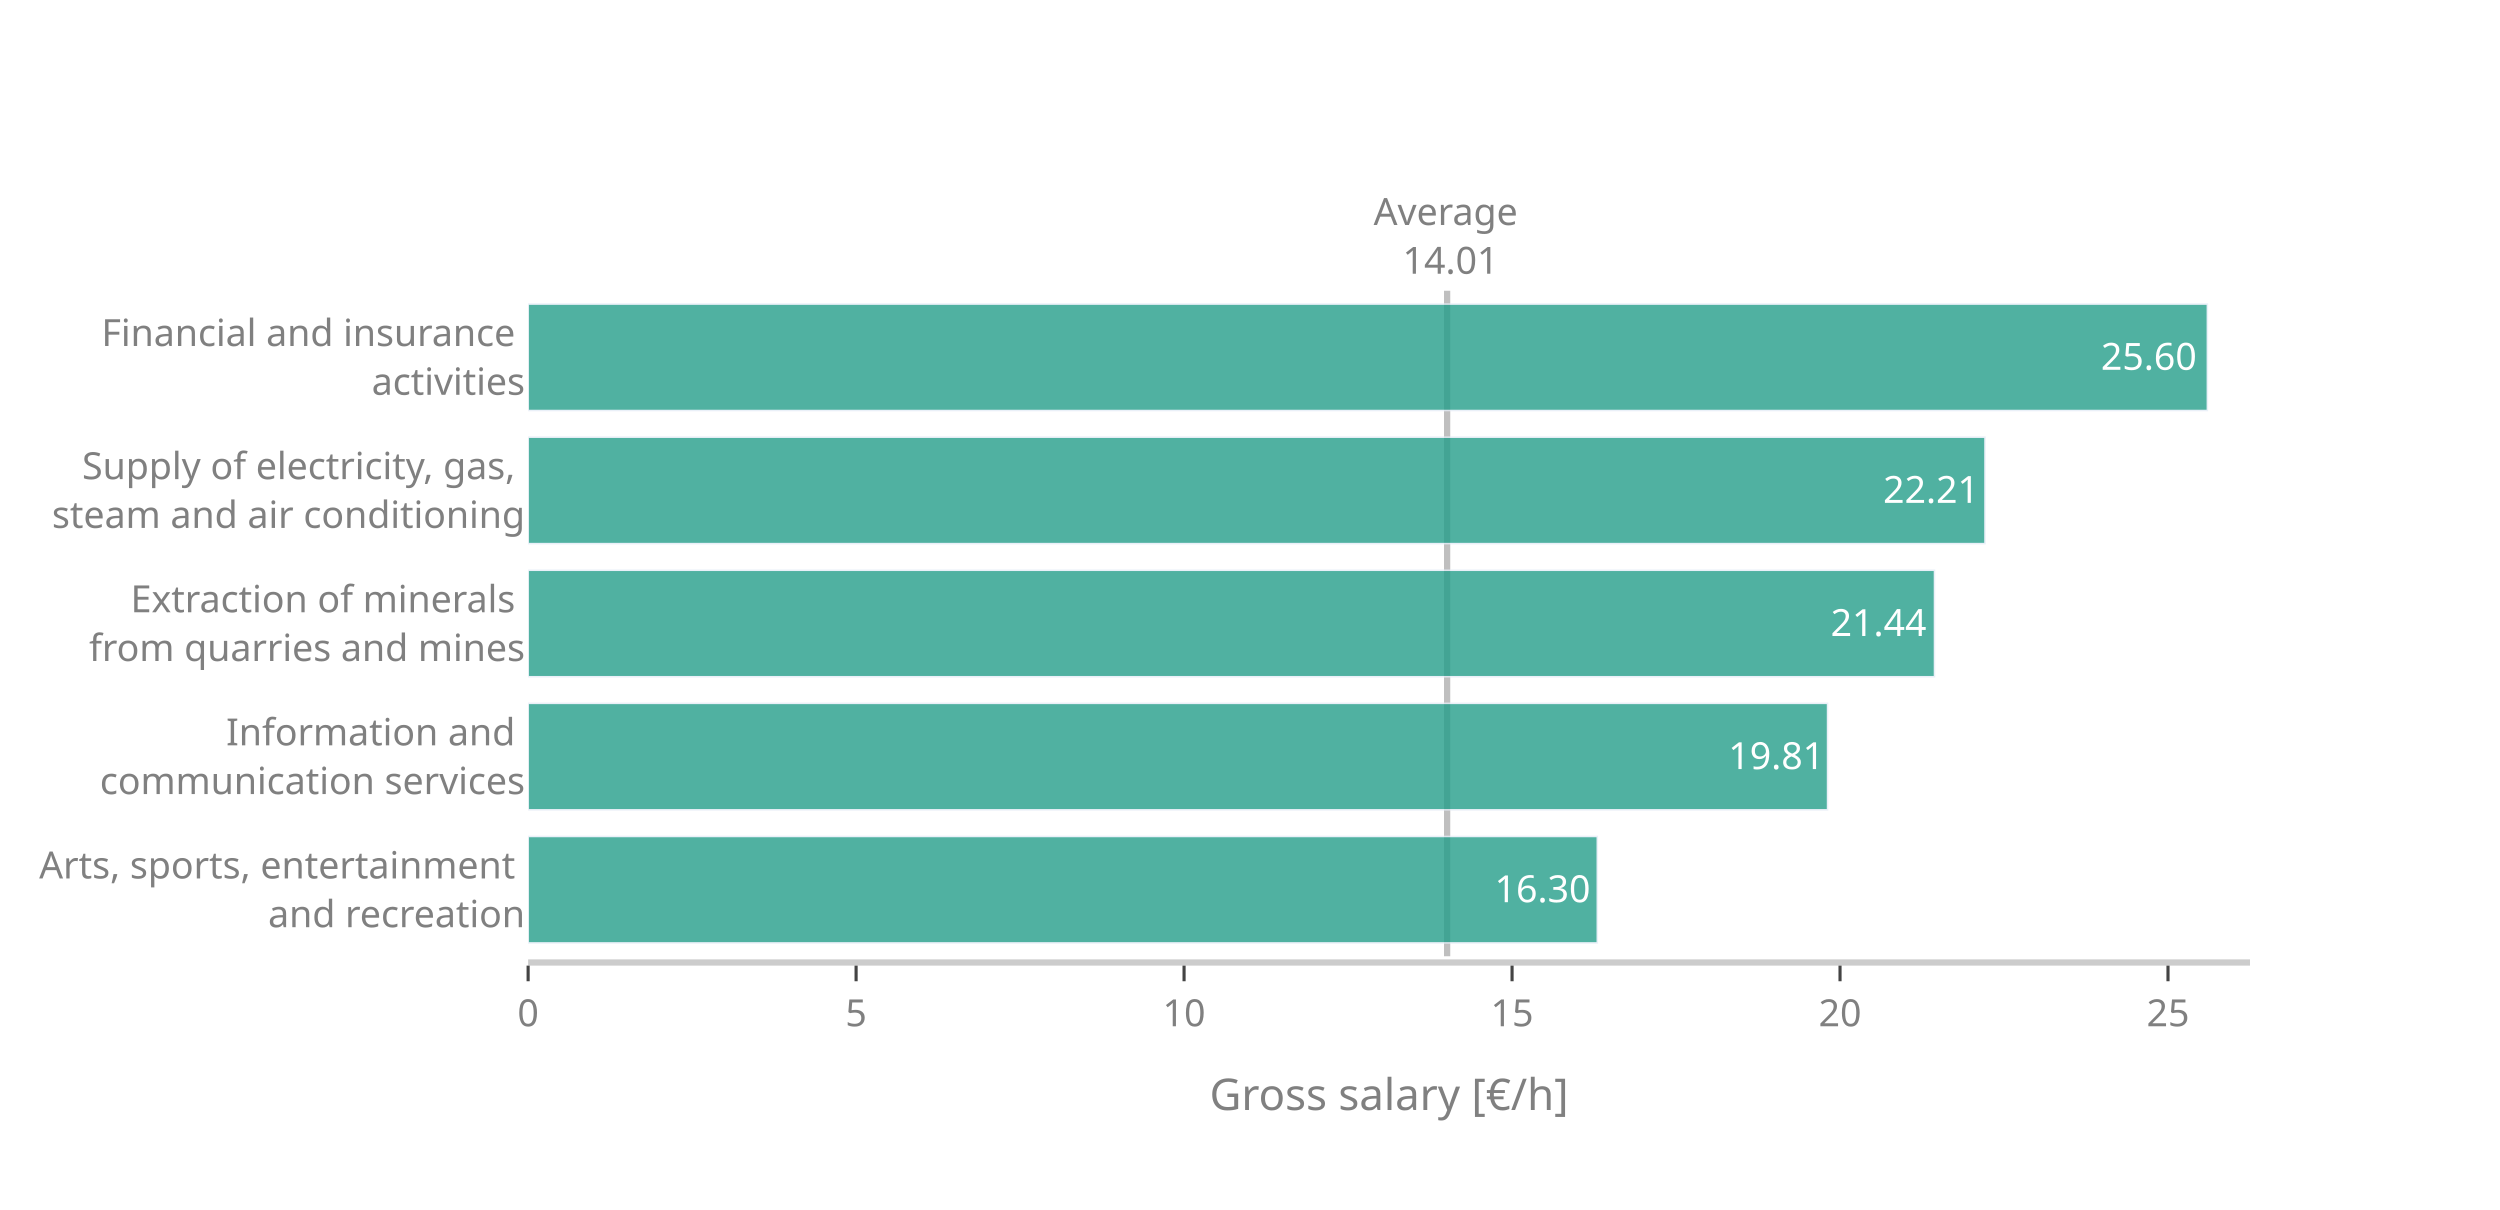
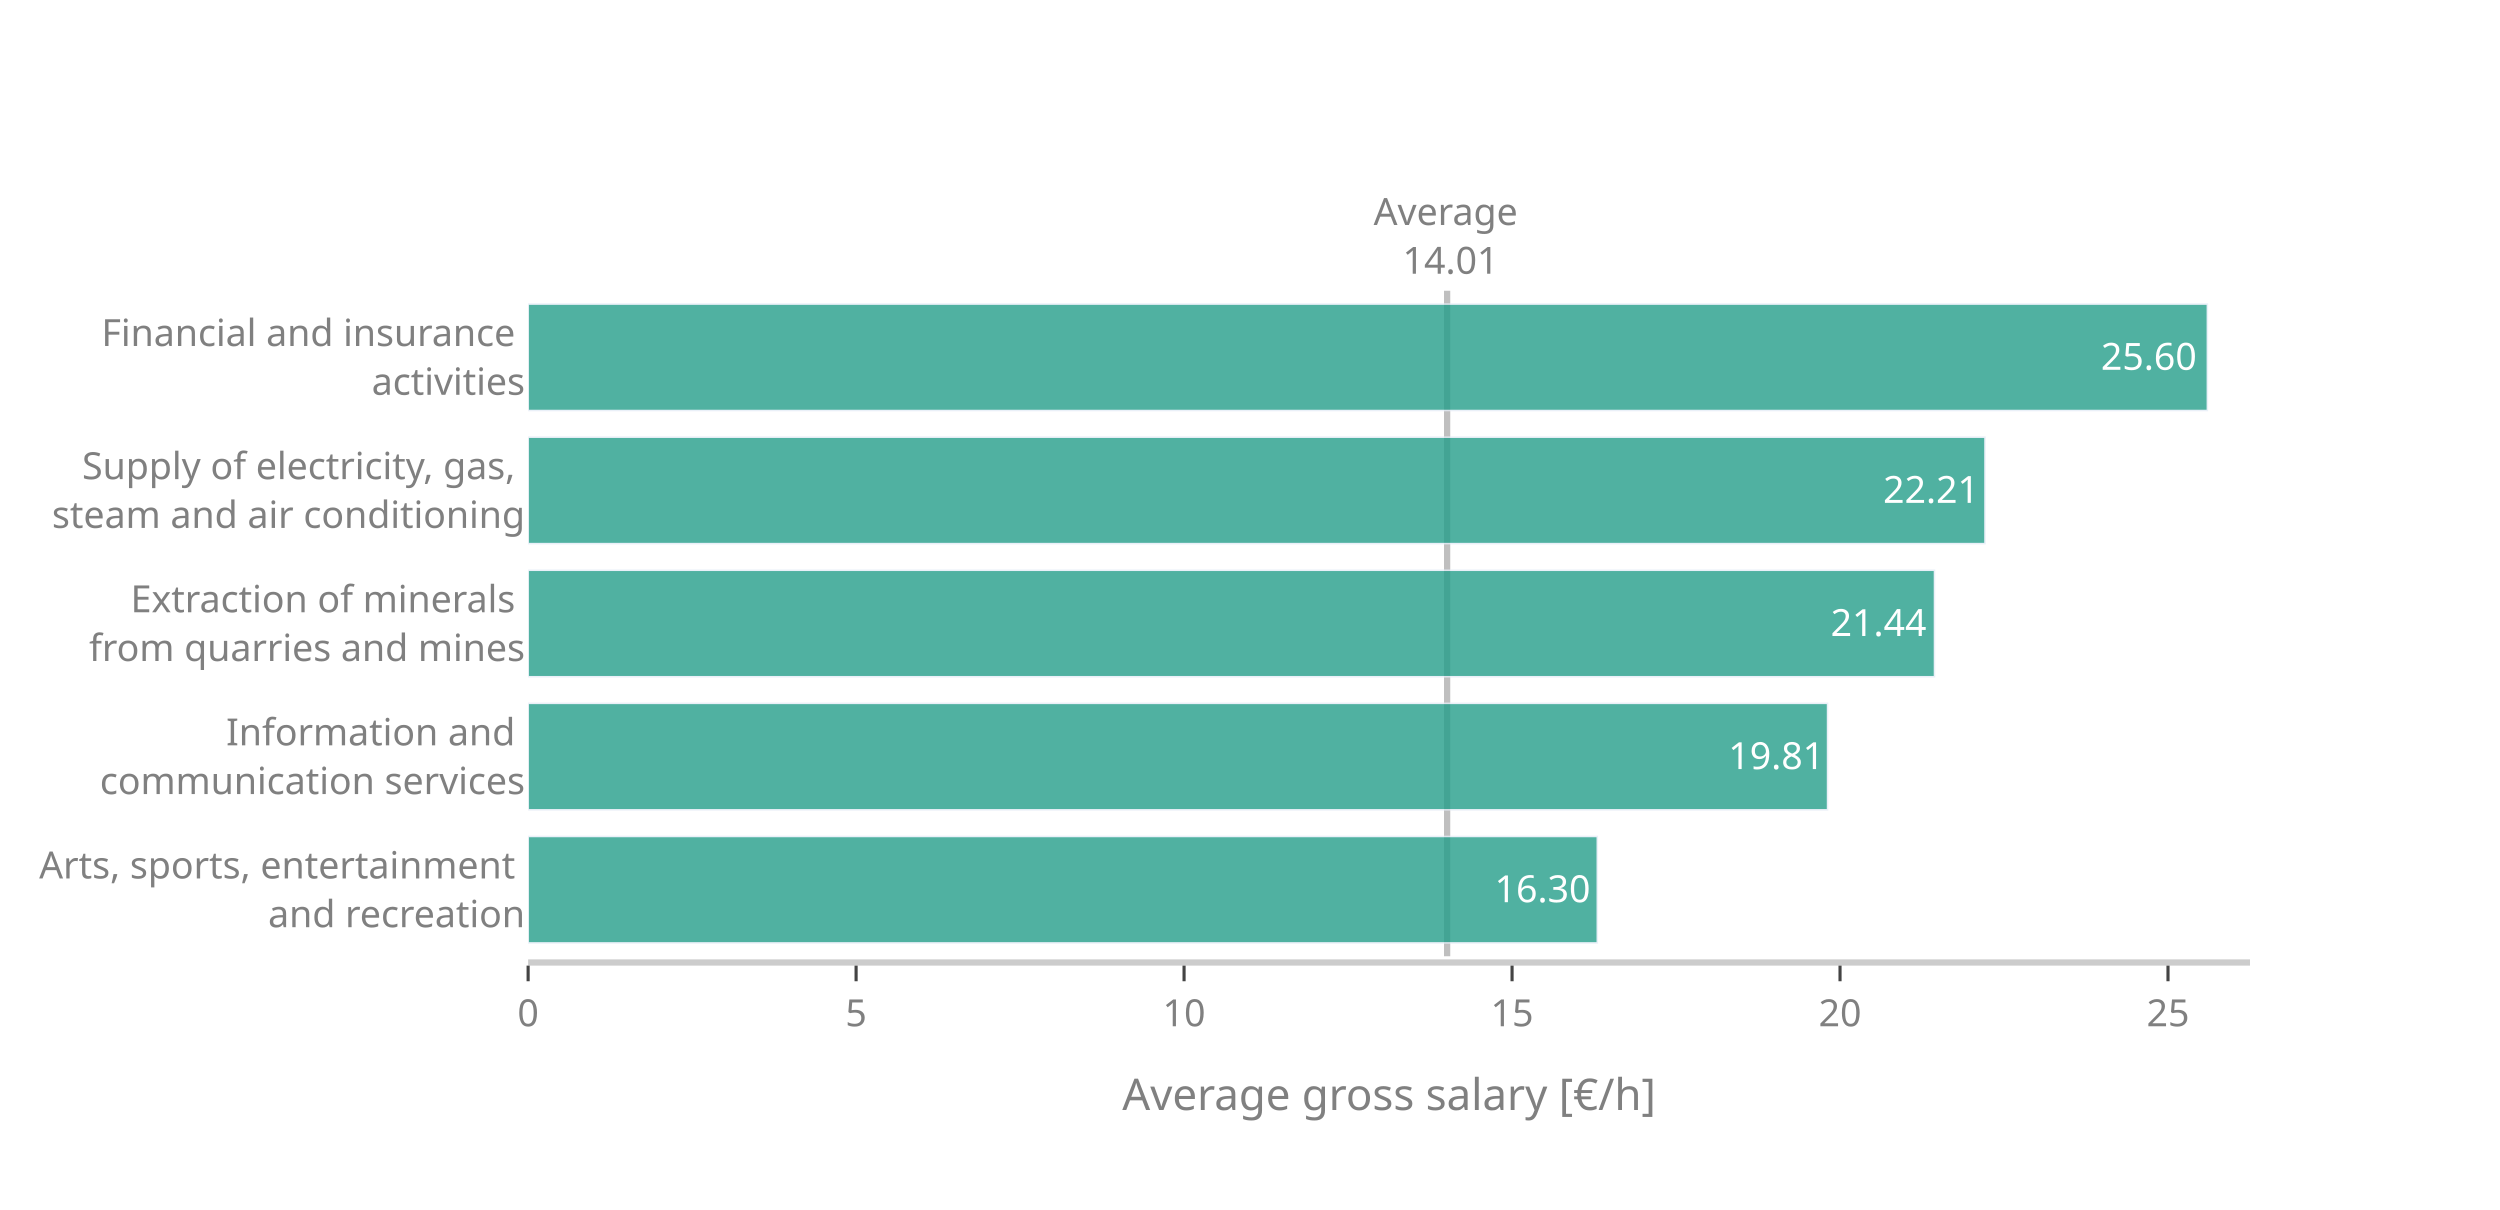
<svg xmlns="http://www.w3.org/2000/svg" class="main-svg" width="800" height="387" style="" viewBox="0 0 800 387">
  <rect x="0" y="0" width="800" height="387" style="fill: rgb(255, 255, 255); fill-opacity: 1;" />
-   <defs id="defs-57d690">
+   <defs id="defs-7745b7">
    <g class="clips">
-       <clipPath id="clip57d690xyplot" class="plotclip">
+       <clipPath id="clip7745b7xyplot" class="plotclip">
        <rect width="551" height="247" />
      </clipPath>
-       <clipPath class="axesclip" id="clip57d690x">
+       <clipPath class="axesclip" id="clip7745b7x">
        <rect x="169" y="0" width="551" height="387" />
      </clipPath>
-       <clipPath class="axesclip" id="clip57d690y">
+       <clipPath class="axesclip" id="clip7745b7y">
        <rect x="0" y="60" width="800" height="247" />
      </clipPath>
-       <clipPath class="axesclip" id="clip57d690xy">
+       <clipPath class="axesclip" id="clip7745b7xy">
        <rect x="169" y="60" width="551" height="247" />
      </clipPath>
    </g>
    <g class="gradients" />
    <g class="patterns" />
  </defs>
  <g class="bglayer" />
  <g class="layer-below">
    <g class="imagelayer" />
    <g class="shapelayer" />
  </g>
  <g class="cartesianlayer">
    <g class="subplot xy">
      <g class="layer-subplot">
        <g class="shapelayer">
-           <path data-index="0" fill-rule="evenodd" d="M463.08,306L463.08,93.04" clip-path="url(#clip57d690xy)" style="opacity: 0.5; stroke: rgb(128, 128, 128); stroke-opacity: 1; fill: rgb(0, 0, 0); fill-opacity: 0; stroke-width: 2px;" />
+           <path data-index="0" fill-rule="evenodd" d="M463.08,306L463.08,93.04" clip-path="url(#clip7745b7xy)" style="opacity: 0.5; stroke: rgb(128, 128, 128); stroke-opacity: 1; fill: rgb(0, 0, 0); fill-opacity: 0; stroke-width: 2px;" />
        </g>
        <g class="imagelayer" />
      </g>
      <g class="gridlayer">
        <g class="x">
          <path class="xgrid crisp" transform="translate(273.95,0)" d="M0,60v247" style="stroke: rgb(255, 255, 255); stroke-opacity: 1; stroke-width: 1px;" />
          <path class="xgrid crisp" transform="translate(378.9,0)" d="M0,60v247" style="stroke: rgb(255, 255, 255); stroke-opacity: 1; stroke-width: 1px;" />
          <path class="xgrid crisp" transform="translate(483.86,0)" d="M0,60v247" style="stroke: rgb(255, 255, 255); stroke-opacity: 1; stroke-width: 1px;" />
          <path class="xgrid crisp" transform="translate(588.81,0)" d="M0,60v247" style="stroke: rgb(255, 255, 255); stroke-opacity: 1; stroke-width: 1px;" />
          <path class="xgrid crisp" transform="translate(693.76,0)" d="M0,60v247" style="stroke: rgb(255, 255, 255); stroke-opacity: 1; stroke-width: 1px;" />
        </g>
        <g class="y" />
      </g>
      <g class="zerolinelayer">
        <path class="xzl zl crisp" transform="translate(169,0)" d="M0,60v247" style="stroke: rgb(255, 255, 255); stroke-opacity: 1; stroke-width: 2px;" />
      </g>
      <path class="xlines-below" />
      <path class="ylines-below" />
      <g class="overlines-below" />
      <g class="xaxislayer-below" />
      <g class="yaxislayer-below" />
      <g class="overaxes-below" />
-       <g class="plot" transform="translate(169,60)" clip-path="url(#clip57d690xyplot)">
+       <g class="plot" transform="translate(169,60)" clip-path="url(#clip7745b7xyplot)">
        <g class="barlayer mlayer">
          <g class="trace bars" style="opacity: 0.8;">
            <g class="points">
              <g class="point">
                <path d="M0,241.74V207.67H342.14V241.74Z" style="vector-effect: non-scaling-stroke; opacity: 1; stroke-width: 0.5px; fill: rgb(36, 158, 137); fill-opacity: 1; stroke: rgb(229, 236, 246); stroke-opacity: 1;" />
                <text class="bartext bartext-inside" text-anchor="middle" data-notex="1" x="0" y="0" style="font-family: 'Bahnschrift Light'; font-size: 12px; fill: rgb(255, 255, 255); fill-opacity: 1; white-space: pre;" transform="translate(324.6087,228.705)">16.30 </text>
              </g>
              <g class="point">
                <path d="M0,199.15V165.07H415.82V199.15Z" style="vector-effect: non-scaling-stroke; opacity: 1; stroke-width: 0.5px; fill: rgb(36, 158, 137); fill-opacity: 1; stroke: rgb(229, 236, 246); stroke-opacity: 1;" />
                <text class="bartext bartext-inside" text-anchor="middle" data-notex="1" x="0" y="0" style="font-family: 'Bahnschrift Light'; font-size: 12px; fill: rgb(255, 255, 255); fill-opacity: 1; white-space: pre;" transform="translate(399.3981,186.11)">19.81 </text>
              </g>
              <g class="point">
                <path d="M0,156.56V122.48H450.04V156.56Z" style="vector-effect: non-scaling-stroke; opacity: 1; stroke-width: 0.5px; fill: rgb(36, 158, 137); fill-opacity: 1; stroke: rgb(229, 236, 246); stroke-opacity: 1;" />
                <text class="bartext bartext-inside" text-anchor="middle" data-notex="1" x="0" y="0" style="font-family: 'Bahnschrift Light'; font-size: 12px; fill: rgb(255, 255, 255); fill-opacity: 1; white-space: pre;" transform="translate(432.1338,143.52)">21.44 </text>
              </g>
              <g class="point">
                <path d="M0,113.96V79.89H466.2V113.96Z" style="vector-effect: non-scaling-stroke; opacity: 1; stroke-width: 0.5px; fill: rgb(36, 158, 137); fill-opacity: 1; stroke: rgb(229, 236, 246); stroke-opacity: 1;" />
                <text class="bartext bartext-inside" text-anchor="middle" data-notex="1" x="0" y="0" style="font-family: 'Bahnschrift Light'; font-size: 12px; fill: rgb(255, 255, 255); fill-opacity: 1; white-space: pre;" transform="translate(448.9344,100.925)">22.21 </text>
              </g>
              <g class="point">
                <path d="M0,71.37V37.3H537.36V71.37Z" style="vector-effect: non-scaling-stroke; opacity: 1; stroke-width: 0.5px; fill: rgb(36, 158, 137); fill-opacity: 1; stroke: rgb(229, 236, 246); stroke-opacity: 1;" />
                <text class="bartext bartext-inside" text-anchor="middle" data-notex="1" x="0" y="0" style="font-family: 'Bahnschrift Light'; font-size: 12px; fill: rgb(255, 255, 255); fill-opacity: 1; white-space: pre;" transform="translate(518.6256,58.335)">25.60 </text>
              </g>
            </g>
          </g>
        </g>
      </g>
      <g class="overplot" />
      <path class="xlines-above crisp" d="M169,308H720" style="fill: none; stroke-width: 2px; stroke: rgb(204, 204, 204); stroke-opacity: 1;" />
      <path class="ylines-above crisp" d="M0,0" style="fill: none;" />
      <g class="overlines-above" />
      <g class="xaxislayer-above">
        <path class="xtick ticks crisp" d="M0,309v5" transform="translate(169,0)" style="stroke: rgb(68, 68, 68); stroke-opacity: 1; stroke-width: 1px;" />
        <path class="xtick ticks crisp" d="M0,309v5" transform="translate(273.95,0)" style="stroke: rgb(68, 68, 68); stroke-opacity: 1; stroke-width: 1px;" />
        <path class="xtick ticks crisp" d="M0,309v5" transform="translate(378.9,0)" style="stroke: rgb(68, 68, 68); stroke-opacity: 1; stroke-width: 1px;" />
        <path class="xtick ticks crisp" d="M0,309v5" transform="translate(483.86,0)" style="stroke: rgb(68, 68, 68); stroke-opacity: 1; stroke-width: 1px;" />
        <path class="xtick ticks crisp" d="M0,309v5" transform="translate(588.81,0)" style="stroke: rgb(68, 68, 68); stroke-opacity: 1; stroke-width: 1px;" />
        <path class="xtick ticks crisp" d="M0,309v5" transform="translate(693.76,0)" style="stroke: rgb(68, 68, 68); stroke-opacity: 1; stroke-width: 1px;" />
        <g class="xtick">
          <text text-anchor="middle" x="0" y="328.4" transform="translate(169,0)" style="font-family: 'Bahnschrift Light'; font-size: 12px; fill: rgb(128, 128, 128); fill-opacity: 1; white-space: pre; opacity: 1;">0</text>
        </g>
        <g class="xtick">
          <text text-anchor="middle" x="0" y="328.4" style="font-family: 'Bahnschrift Light'; font-size: 12px; fill: rgb(128, 128, 128); fill-opacity: 1; white-space: pre; opacity: 1;" transform="translate(273.95,0)">5</text>
        </g>
        <g class="xtick">
          <text text-anchor="middle" x="0" y="328.4" style="font-family: 'Bahnschrift Light'; font-size: 12px; fill: rgb(128, 128, 128); fill-opacity: 1; white-space: pre; opacity: 1;" transform="translate(378.9,0)">10</text>
        </g>
        <g class="xtick">
          <text text-anchor="middle" x="0" y="328.4" style="font-family: 'Bahnschrift Light'; font-size: 12px; fill: rgb(128, 128, 128); fill-opacity: 1; white-space: pre; opacity: 1;" transform="translate(483.86,0)">15</text>
        </g>
        <g class="xtick">
          <text text-anchor="middle" x="0" y="328.4" style="font-family: 'Bahnschrift Light'; font-size: 12px; fill: rgb(128, 128, 128); fill-opacity: 1; white-space: pre; opacity: 1;" transform="translate(588.81,0)">20</text>
        </g>
        <g class="xtick">
          <text text-anchor="middle" x="0" y="328.4" style="font-family: 'Bahnschrift Light'; font-size: 12px; fill: rgb(128, 128, 128); fill-opacity: 1; white-space: pre; opacity: 1;" transform="translate(693.76,0)">25</text>
        </g>
      </g>
      <g class="yaxislayer-above">
        <g class="ytick">
          <text text-anchor="end" x="168" y="4.2" transform="translate(0,284.7)translate(0,-7.8)" style="font-family: 'Bahnschrift Light'; font-size: 12px; fill: rgb(128, 128, 128); fill-opacity: 1; white-space: pre; opacity: 1;">
            <tspan class="line" dy="0em" x="168" y="4.2">Arts, sports, entertainment  </tspan>
            <tspan class="line" dy="1.3em" x="168" y="4.2">and recreation  </tspan>
          </text>
        </g>
        <g class="ytick">
          <text text-anchor="end" x="168" y="4.2" transform="translate(0,242.11)translate(0,-7.8)" style="font-family: 'Bahnschrift Light'; font-size: 12px; fill: rgb(128, 128, 128); fill-opacity: 1; white-space: pre; opacity: 1;">
            <tspan class="line" dy="0em" x="168" y="4.2">Information and  </tspan>
            <tspan class="line" dy="1.3em" x="168" y="4.2">      communication services  </tspan>
          </text>
        </g>
        <g class="ytick">
          <text text-anchor="end" x="168" y="4.2" transform="translate(0,199.52)translate(0,-7.8)" style="font-family: 'Bahnschrift Light'; font-size: 12px; fill: rgb(128, 128, 128); fill-opacity: 1; white-space: pre; opacity: 1;">
            <tspan class="line" dy="0em" x="168" y="4.2">Extraction of minerals  </tspan>
            <tspan class="line" dy="1.3em" x="168" y="4.2">from quarries and mines  </tspan>
          </text>
        </g>
        <g class="ytick">
          <text text-anchor="end" x="168" y="4.2" transform="translate(0,156.93)translate(0,-7.8)" style="font-family: 'Bahnschrift Light'; font-size: 12px; fill: rgb(128, 128, 128); fill-opacity: 1; white-space: pre; opacity: 1;">
            <tspan class="line" dy="0em" x="168" y="4.2">Supply of electricity, gas,  </tspan>
            <tspan class="line" dy="1.3em" x="168" y="4.2">steam and air conditioning  </tspan>
          </text>
        </g>
        <g class="ytick">
          <text text-anchor="end" x="168" y="4.2" transform="translate(0,114.33)translate(0,-7.8)" style="font-family: 'Bahnschrift Light'; font-size: 12px; fill: rgb(128, 128, 128); fill-opacity: 1; white-space: pre; opacity: 1;">
            <tspan class="line" dy="0em" x="168" y="4.2">Financial and insurance  </tspan>
            <tspan class="line" dy="1.3em" x="168" y="4.2">activities  </tspan>
          </text>
        </g>
      </g>
      <g class="overaxes-above" />
    </g>
  </g>
  <g class="polarlayer" />
  <g class="ternarylayer" />
  <g class="geolayer" />
  <g class="funnelarealayer" />
  <g class="pielayer" />
  <g class="iciclelayer" />
  <g class="treemaplayer" />
  <g class="sunburstlayer" />
  <g class="glimages" />
-   <defs id="topdefs-57d690">
+   <defs id="topdefs-7745b7">
    <g class="clips" />
  </defs>
  <g class="layer-above">
    <g class="imagelayer" />
    <g class="shapelayer" />
  </g>
  <g class="infolayer">
    <g class="g-gtitle" />
    <g class="g-xtitle">
-       <text class="xtitle" x="444.5" y="355.206" text-anchor="middle" style="font-family: 'Bahnschrift Light'; font-size: 14px; fill: rgb(128, 128, 128); opacity: 1; font-weight: normal; white-space: pre;">Gross salary [€/h]</text>
+       <text class="xtitle" x="444.5" y="355.206" text-anchor="middle" style="font-family: 'Bahnschrift Light'; font-size: 14px; fill: rgb(128, 128, 128); opacity: 1; font-weight: normal; white-space: pre;">Average gross salary [€/h]</text>
    </g>
    <g class="g-ytitle" />
    <g class="annotation" data-index="0" style="opacity: 1;">
      <g class="annotation-text-g" transform="rotate(0,463.08,76)">
        <g class="cursor-pointer" transform="translate(439,60)">
          <rect class="bg" x="0.5" y="0.5" width="48" height="31" style="stroke-width: 1px; stroke: rgb(0, 0, 0); stroke-opacity: 0; fill: rgb(0, 0, 0); fill-opacity: 0;" />
          <text class="annotation-text" text-anchor="middle" x="25.172" y="12" style="font-family: 'Bahnschrift Light'; font-size: 12px; fill: rgb(128, 128, 128); fill-opacity: 1; white-space: pre;">
            <tspan class="line" dy="0em" x="25.172" y="12">Average</tspan>
            <tspan class="line" dy="1.3em" x="25.172" y="12">14.01</tspan>
          </text>
        </g>
      </g>
    </g>
  </g>
</svg>
